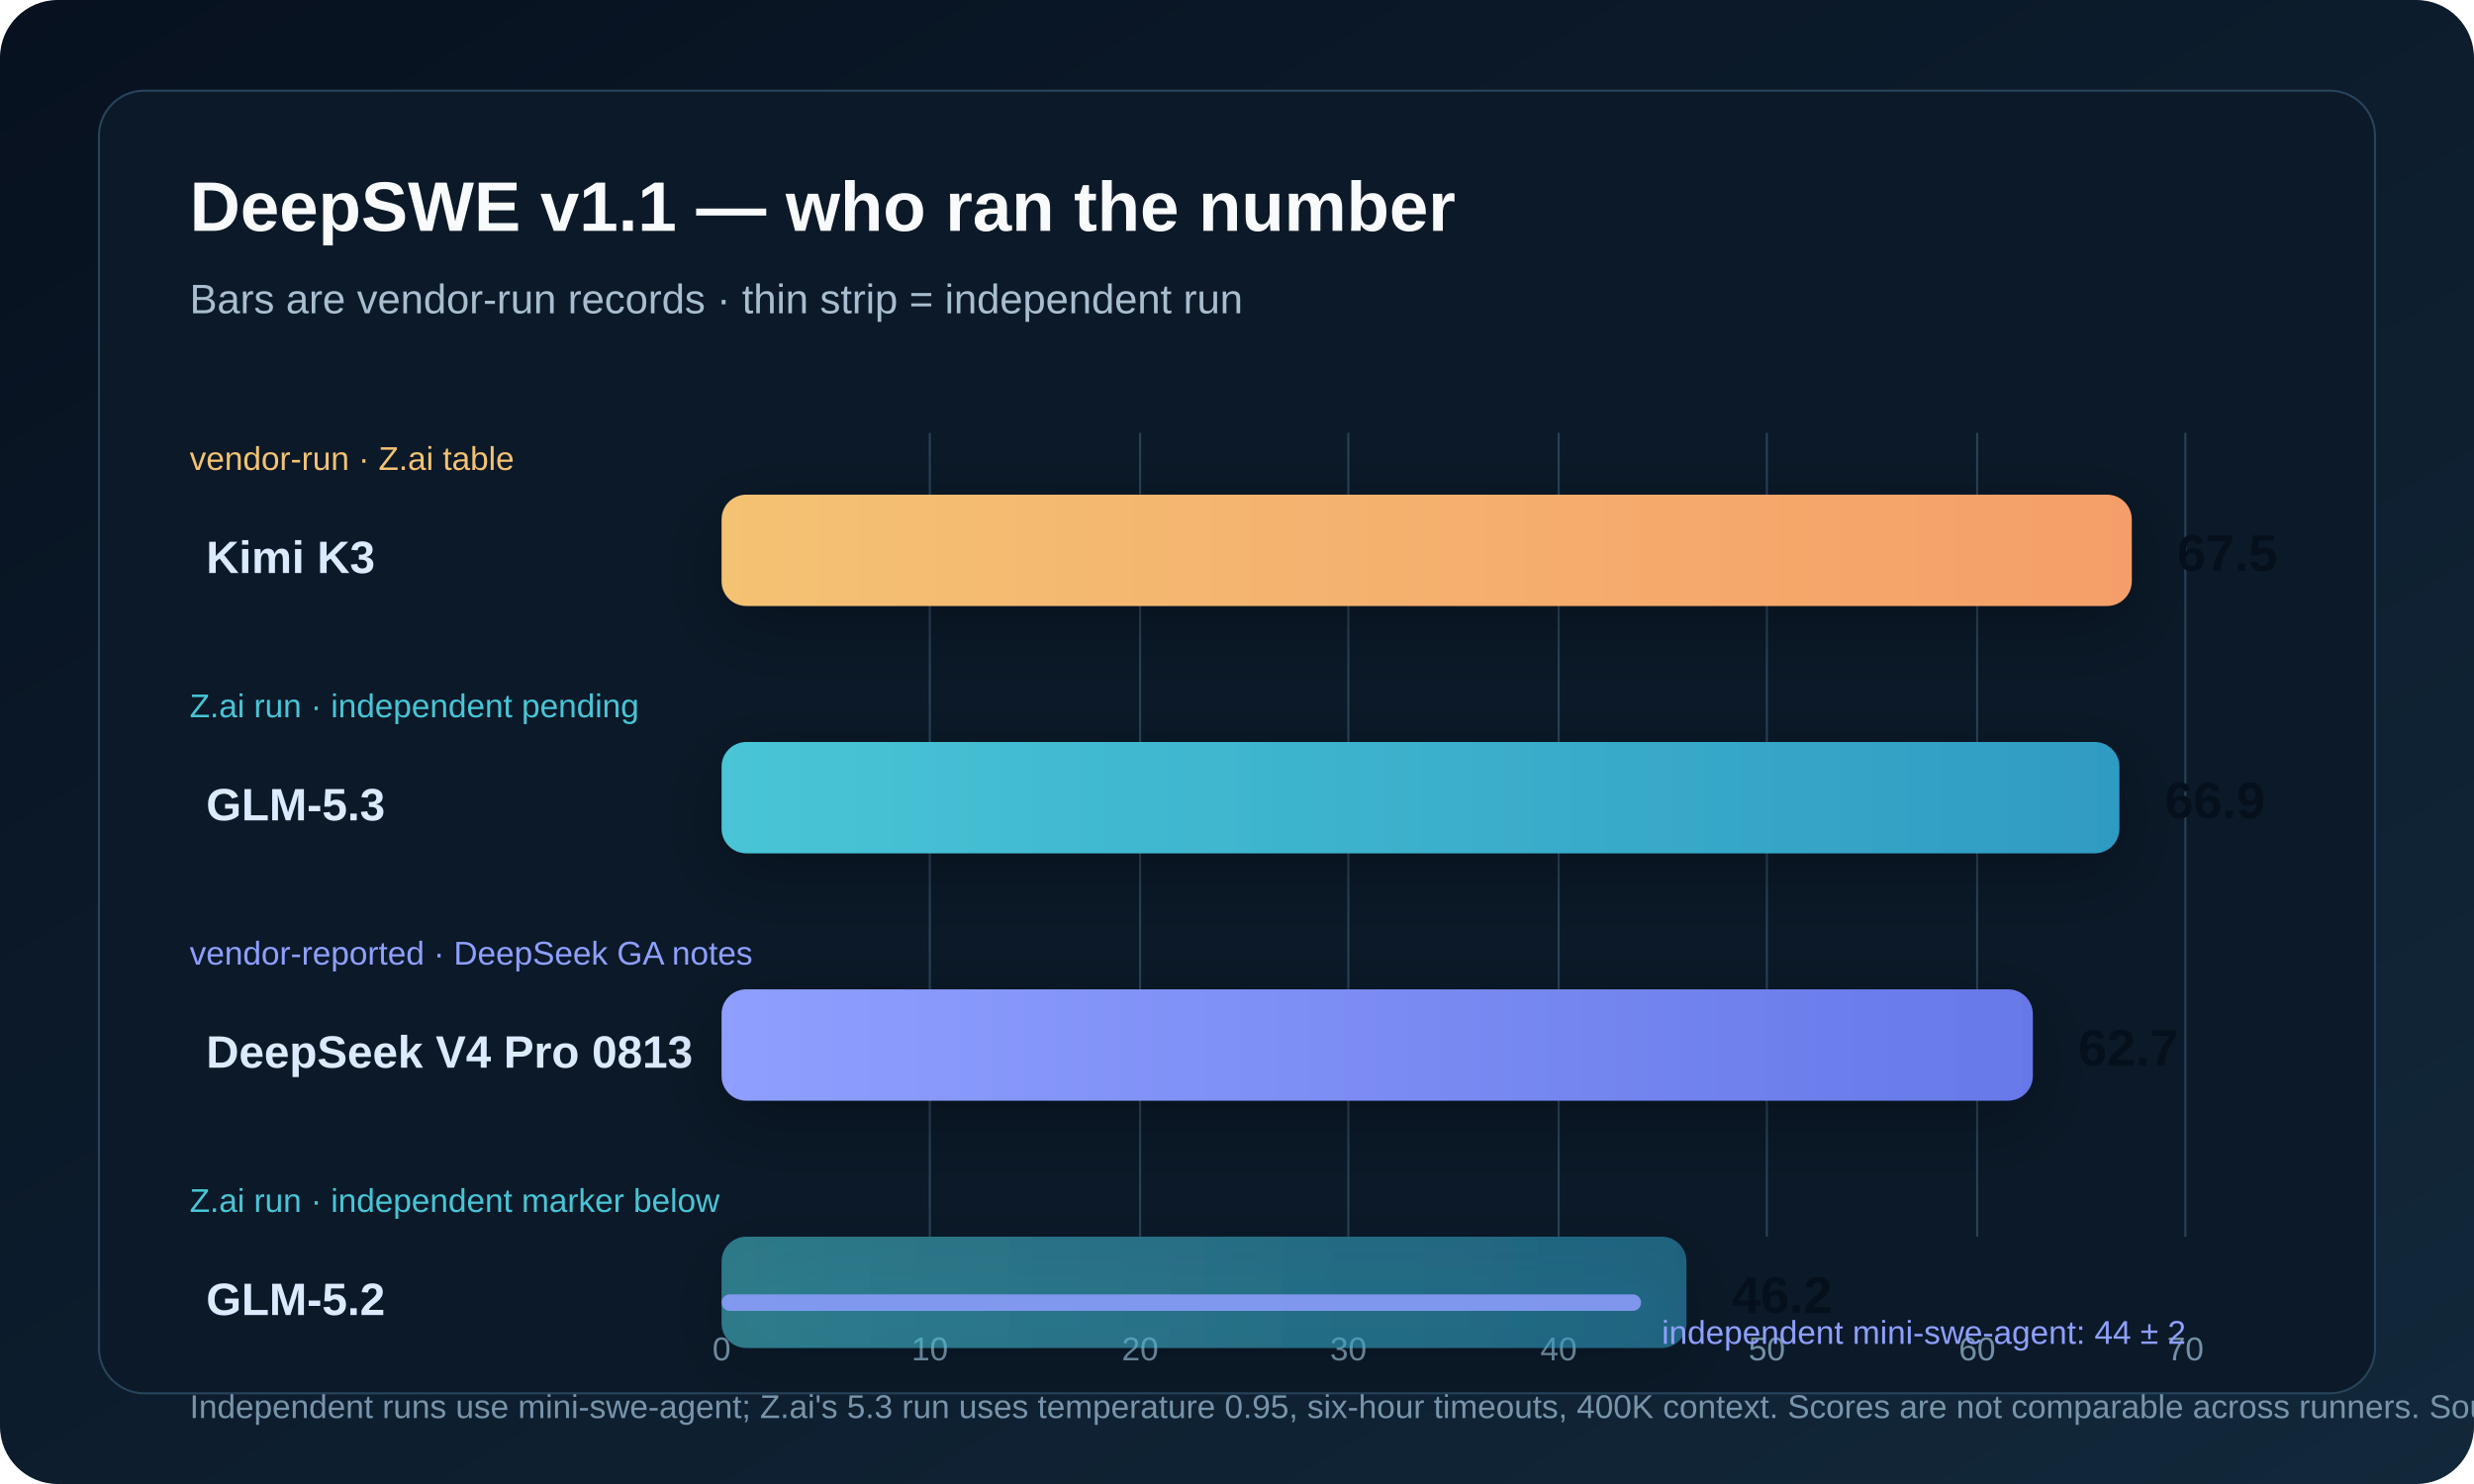
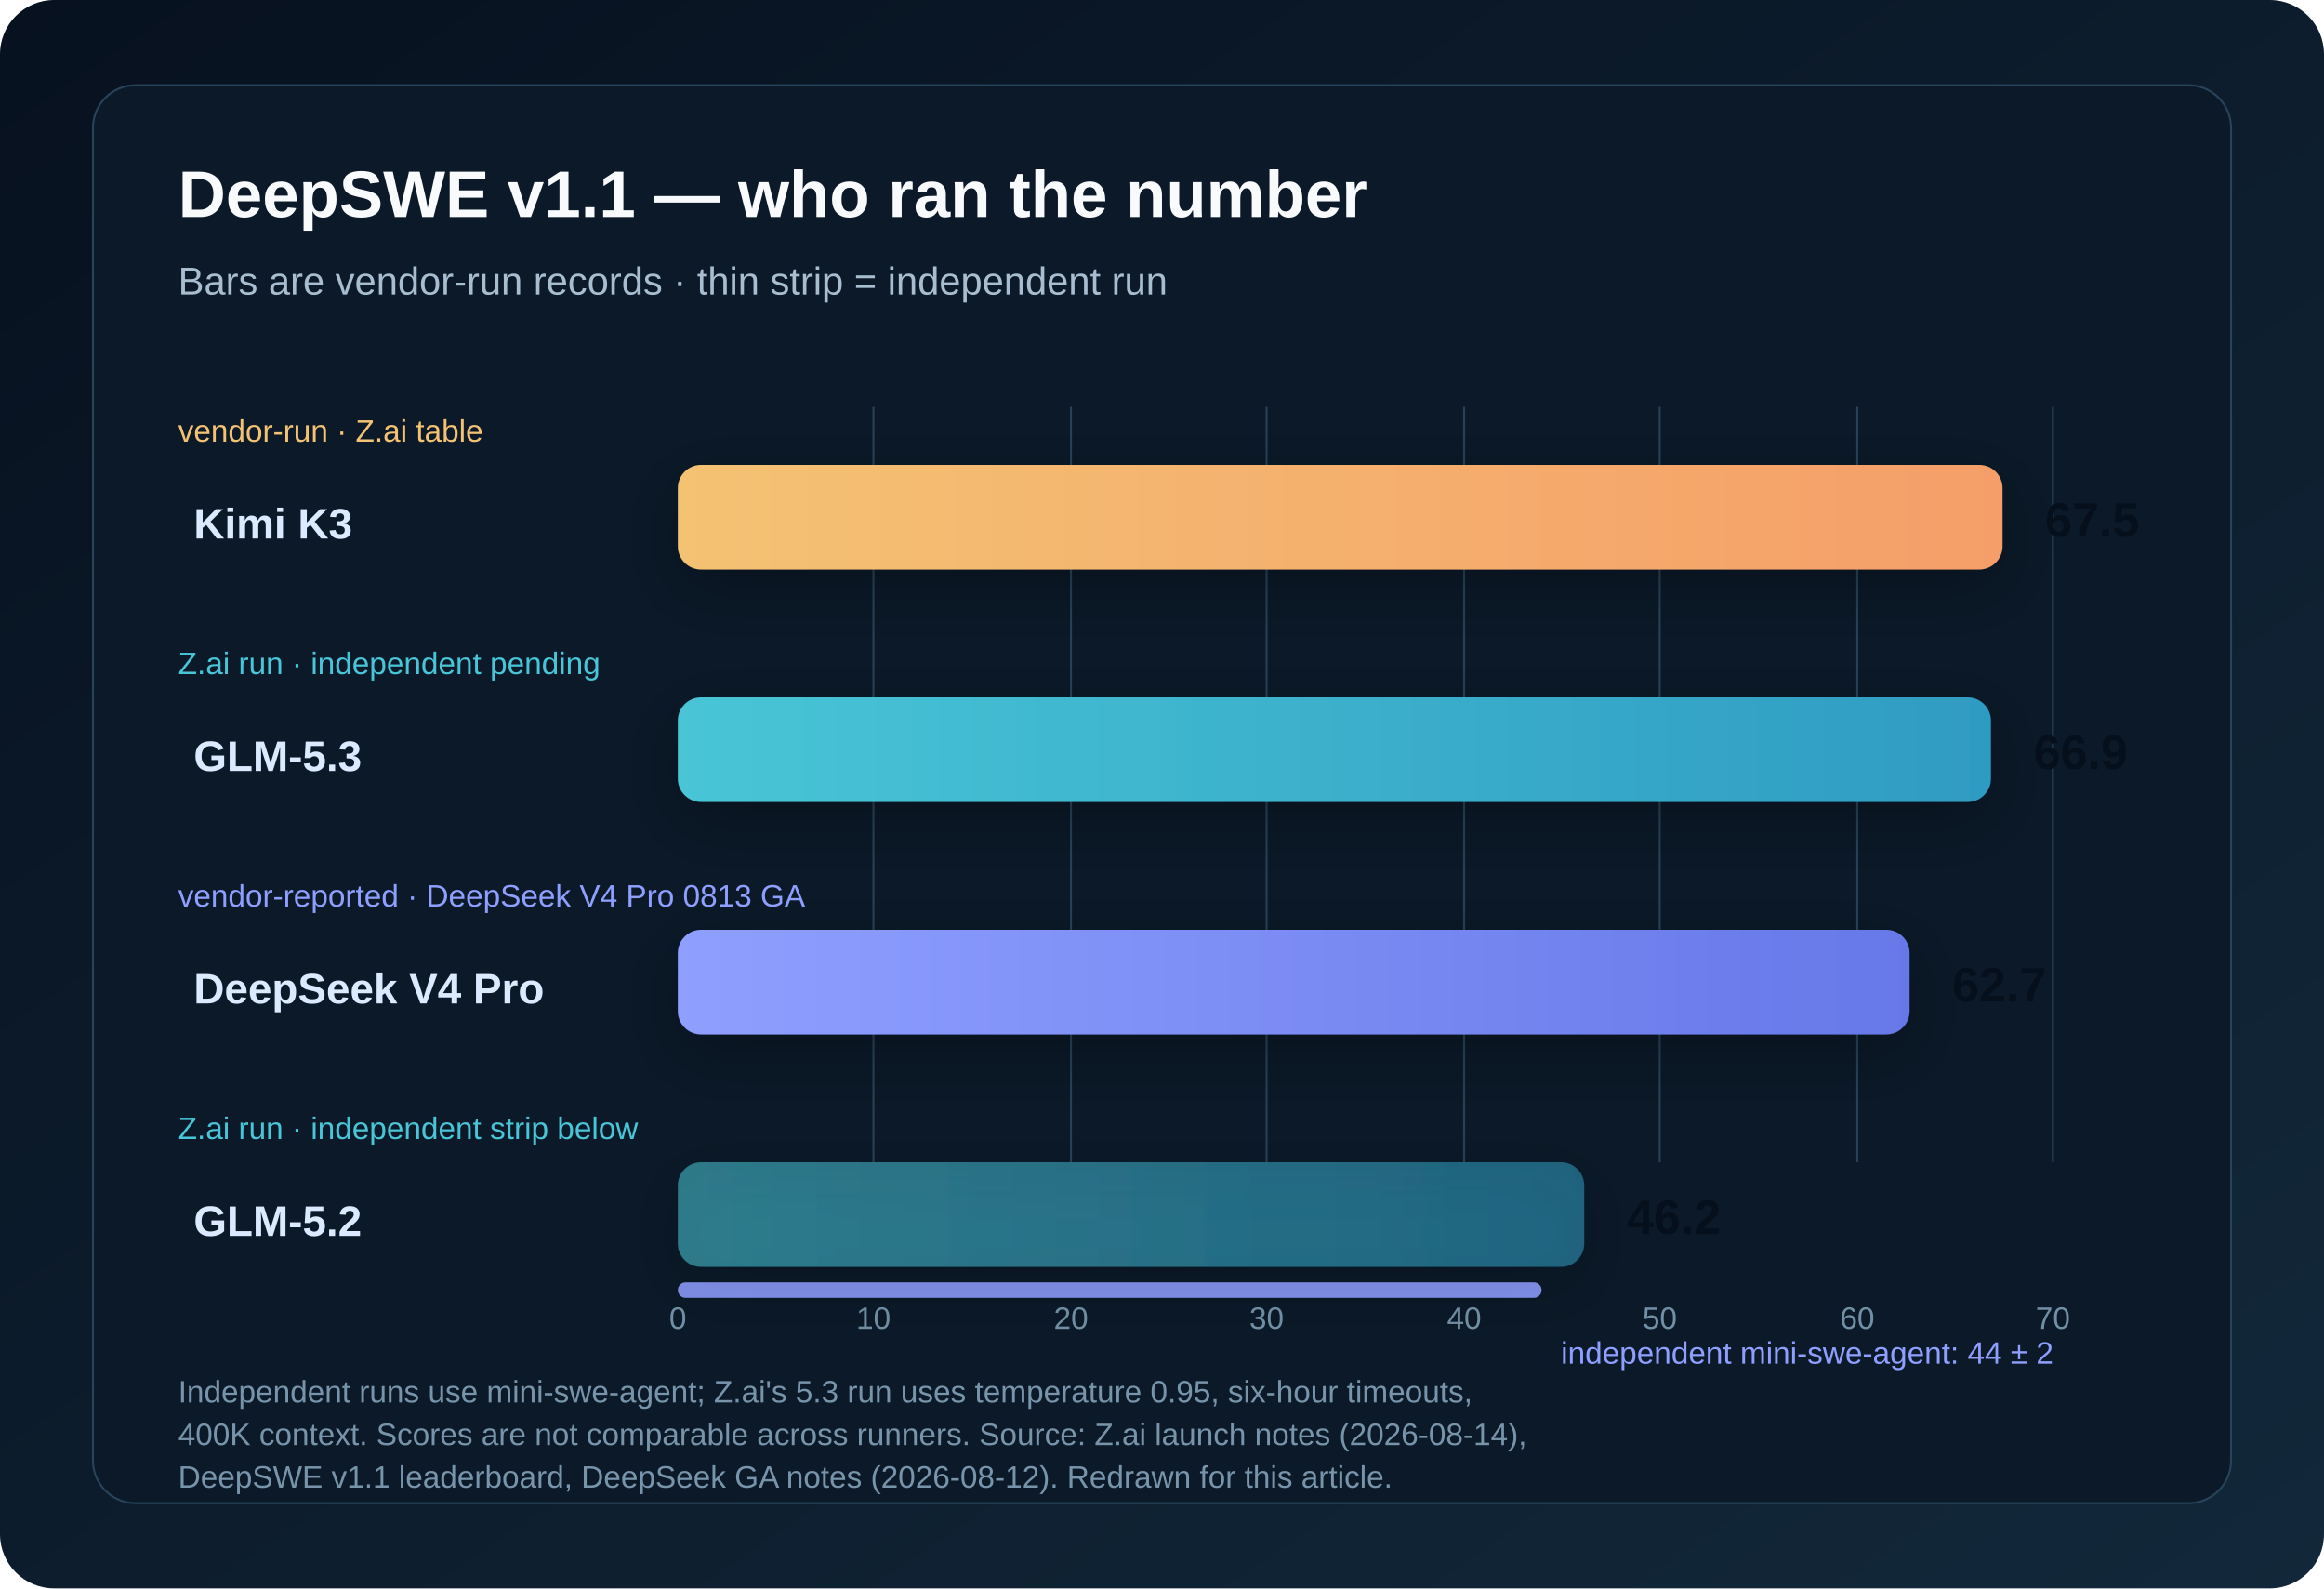
- <svg xmlns="http://www.w3.org/2000/svg" viewBox="0 0 1200 720" role="img" aria-labelledby="title desc">
+ <svg xmlns="http://www.w3.org/2000/svg" viewBox="0 0 1200 820" role="img" aria-labelledby="title desc">
  <defs>
    <linearGradient id="bg" x1="0" x2="1" y1="0" y2="1">
      <stop offset="0" stop-color="#07111f" />
      <stop offset="1" stop-color="#12283a" />
    </linearGradient>
    <linearGradient id="kimi" x1="0" x2="1">
      <stop offset="0" stop-color="#f4c273" />
      <stop offset="1" stop-color="#f59e69" />
    </linearGradient>
    <linearGradient id="glm" x1="0" x2="1">
      <stop offset="0" stop-color="#48c5d6" />
      <stop offset="1" stop-color="#2f9bc2" />
    </linearGradient>
    <linearGradient id="deepseek" x1="0" x2="1">
      <stop offset="0" stop-color="#8f9fff" />
      <stop offset="1" stop-color="#6678e8" />
    </linearGradient>
    <filter id="shadow" x="-20%" y="-20%" width="140%" height="140%">
      <feDropShadow dx="0" dy="10" stdDeviation="16" flood-color="#000" flood-opacity="0.28" />
    </filter>
  </defs>
-   <rect width="1200" height="720" rx="28" fill="url(#bg)" />
-   <rect x="48" y="44" width="1104" height="632" rx="22" fill="#0b1928" stroke="#28445b" />
+   <rect width="1200" height="820" rx="28" fill="url(#bg)" />
+   <rect x="48" y="44" width="1104" height="732" rx="22" fill="#0b1928" stroke="#28445b" />
  <text x="92" y="112" fill="#f8fafc" font-family="Segoe UI, Arial, sans-serif" font-size="34" font-weight="700">DeepSWE v1.1 — who ran the number</text>
  <text x="92" y="152" fill="#a8bed0" font-family="Segoe UI, Arial, sans-serif" font-size="20">Bars are vendor-run records · thin strip = independent run</text>
  <g stroke="#294258" stroke-width="1">
    <line x1="451" y1="210" x2="451" y2="600" />
    <line x1="553" y1="210" x2="553" y2="600" />
    <line x1="654" y1="210" x2="654" y2="600" />
    <line x1="756" y1="210" x2="756" y2="600" />
    <line x1="857" y1="210" x2="857" y2="600" />
    <line x1="959" y1="210" x2="959" y2="600" />
    <line x1="1060" y1="210" x2="1060" y2="600" />
  </g>
  <g fill="#7290a5" font-family="Segoe UI, Arial, sans-serif" font-size="16" text-anchor="middle">
-     <text x="350" y="660">0</text>
-     <text x="451" y="660">10</text>
-     <text x="553" y="660">20</text>
-     <text x="654" y="660">30</text>
-     <text x="756" y="660">40</text>
-     <text x="857" y="660">50</text>
-     <text x="959" y="660">60</text>
-     <text x="1060" y="660">70</text>
+     <text x="350" y="686">0</text>
+     <text x="451" y="686">10</text>
+     <text x="553" y="686">20</text>
+     <text x="654" y="686">30</text>
+     <text x="756" y="686">40</text>
+     <text x="857" y="686">50</text>
+     <text x="959" y="686">60</text>
+     <text x="1060" y="686">70</text>
  </g>
  <g fill="#dbeafe" font-family="Segoe UI, Arial, sans-serif" font-size="22" font-weight="600">
    <text x="100" y="278">Kimi K3</text>
    <text x="100" y="398">GLM-5.3</text>
-     <text x="100" y="518">DeepSeek V4 Pro 0813</text>
+     <text x="100" y="518">DeepSeek V4 Pro</text>
    <text x="100" y="638">GLM-5.2</text>
  </g>
  <g filter="url(#shadow)">
    <rect x="350" y="240" width="684" height="54" rx="12" fill="url(#kimi)" />
    <rect x="350" y="360" width="678" height="54" rx="12" fill="url(#glm)" />
    <rect x="350" y="480" width="636" height="54" rx="12" fill="url(#deepseek)" />
    <rect x="350" y="600" width="468" height="54" rx="12" fill="url(#glm)" opacity="0.55" />
  </g>
  <g fill="#06101c" font-family="Segoe UI, Arial, sans-serif" font-size="25" font-weight="800">
    <text x="1056" y="277">67.5</text>
    <text x="1050" y="397">66.9</text>
    <text x="1008" y="517">62.7</text>
    <text x="840" y="637">46.2</text>
  </g>
  <g fill="#a8bed0" font-family="Segoe UI, Arial, sans-serif" font-size="16">
    <text x="92" y="228" fill="#f4c273">vendor-run · Z.ai table</text>
    <text x="92" y="348" fill="#48c5d6">Z.ai run · independent pending</text>
-     <text x="92" y="468" fill="#8f9fff">vendor-reported · DeepSeek GA notes</text>
-     <text x="92" y="588" fill="#48c5d6">Z.ai run · independent marker below</text>
+     <text x="92" y="468" fill="#8f9fff">vendor-reported · DeepSeek V4 Pro 0813 GA</text>
+     <text x="92" y="588" fill="#48c5d6">Z.ai run · independent strip below</text>
  </g>
-   <rect x="350" y="628" width="446" height="8" rx="4" fill="#8f9fff" opacity="0.85" />
-   <text x="806" y="652" fill="#8f9fff" font-family="Segoe UI, Arial, sans-serif" font-size="16">independent mini-swe-agent: 44 ± 2</text>
-   <text x="92" y="688" fill="#7894aa" font-family="Segoe UI, Arial, sans-serif" font-size="16">Independent runs use mini-swe-agent; Z.ai's 5.3 run uses temperature 0.95, six-hour timeouts, 400K context. Scores are not comparable across runners. Source: Z.ai launch notes (2026-08-14), DeepSWE v1.1 leaderboard, DeepSeek GA notes (2026-08-12). Redrawn for this article.</text>
+   <rect x="350" y="662" width="446" height="8" rx="4" fill="#8f9fff" opacity="0.85" />
+   <text x="806" y="704" fill="#8f9fff" font-family="Segoe UI, Arial, sans-serif" font-size="16">independent mini-swe-agent: 44 ± 2</text>
+   <text x="92" y="724" fill="#7894aa" font-family="Segoe UI, Arial, sans-serif" font-size="16">Independent runs use mini-swe-agent; Z.ai's 5.3 run uses temperature 0.95, six-hour timeouts,</text>
+   <text x="92" y="746" fill="#7894aa" font-family="Segoe UI, Arial, sans-serif" font-size="16">400K context. Scores are not comparable across runners. Source: Z.ai launch notes (2026-08-14),</text>
+   <text x="92" y="768" fill="#7894aa" font-family="Segoe UI, Arial, sans-serif" font-size="16">DeepSWE v1.1 leaderboard, DeepSeek GA notes (2026-08-12). Redrawn for this article.</text>
</svg>
